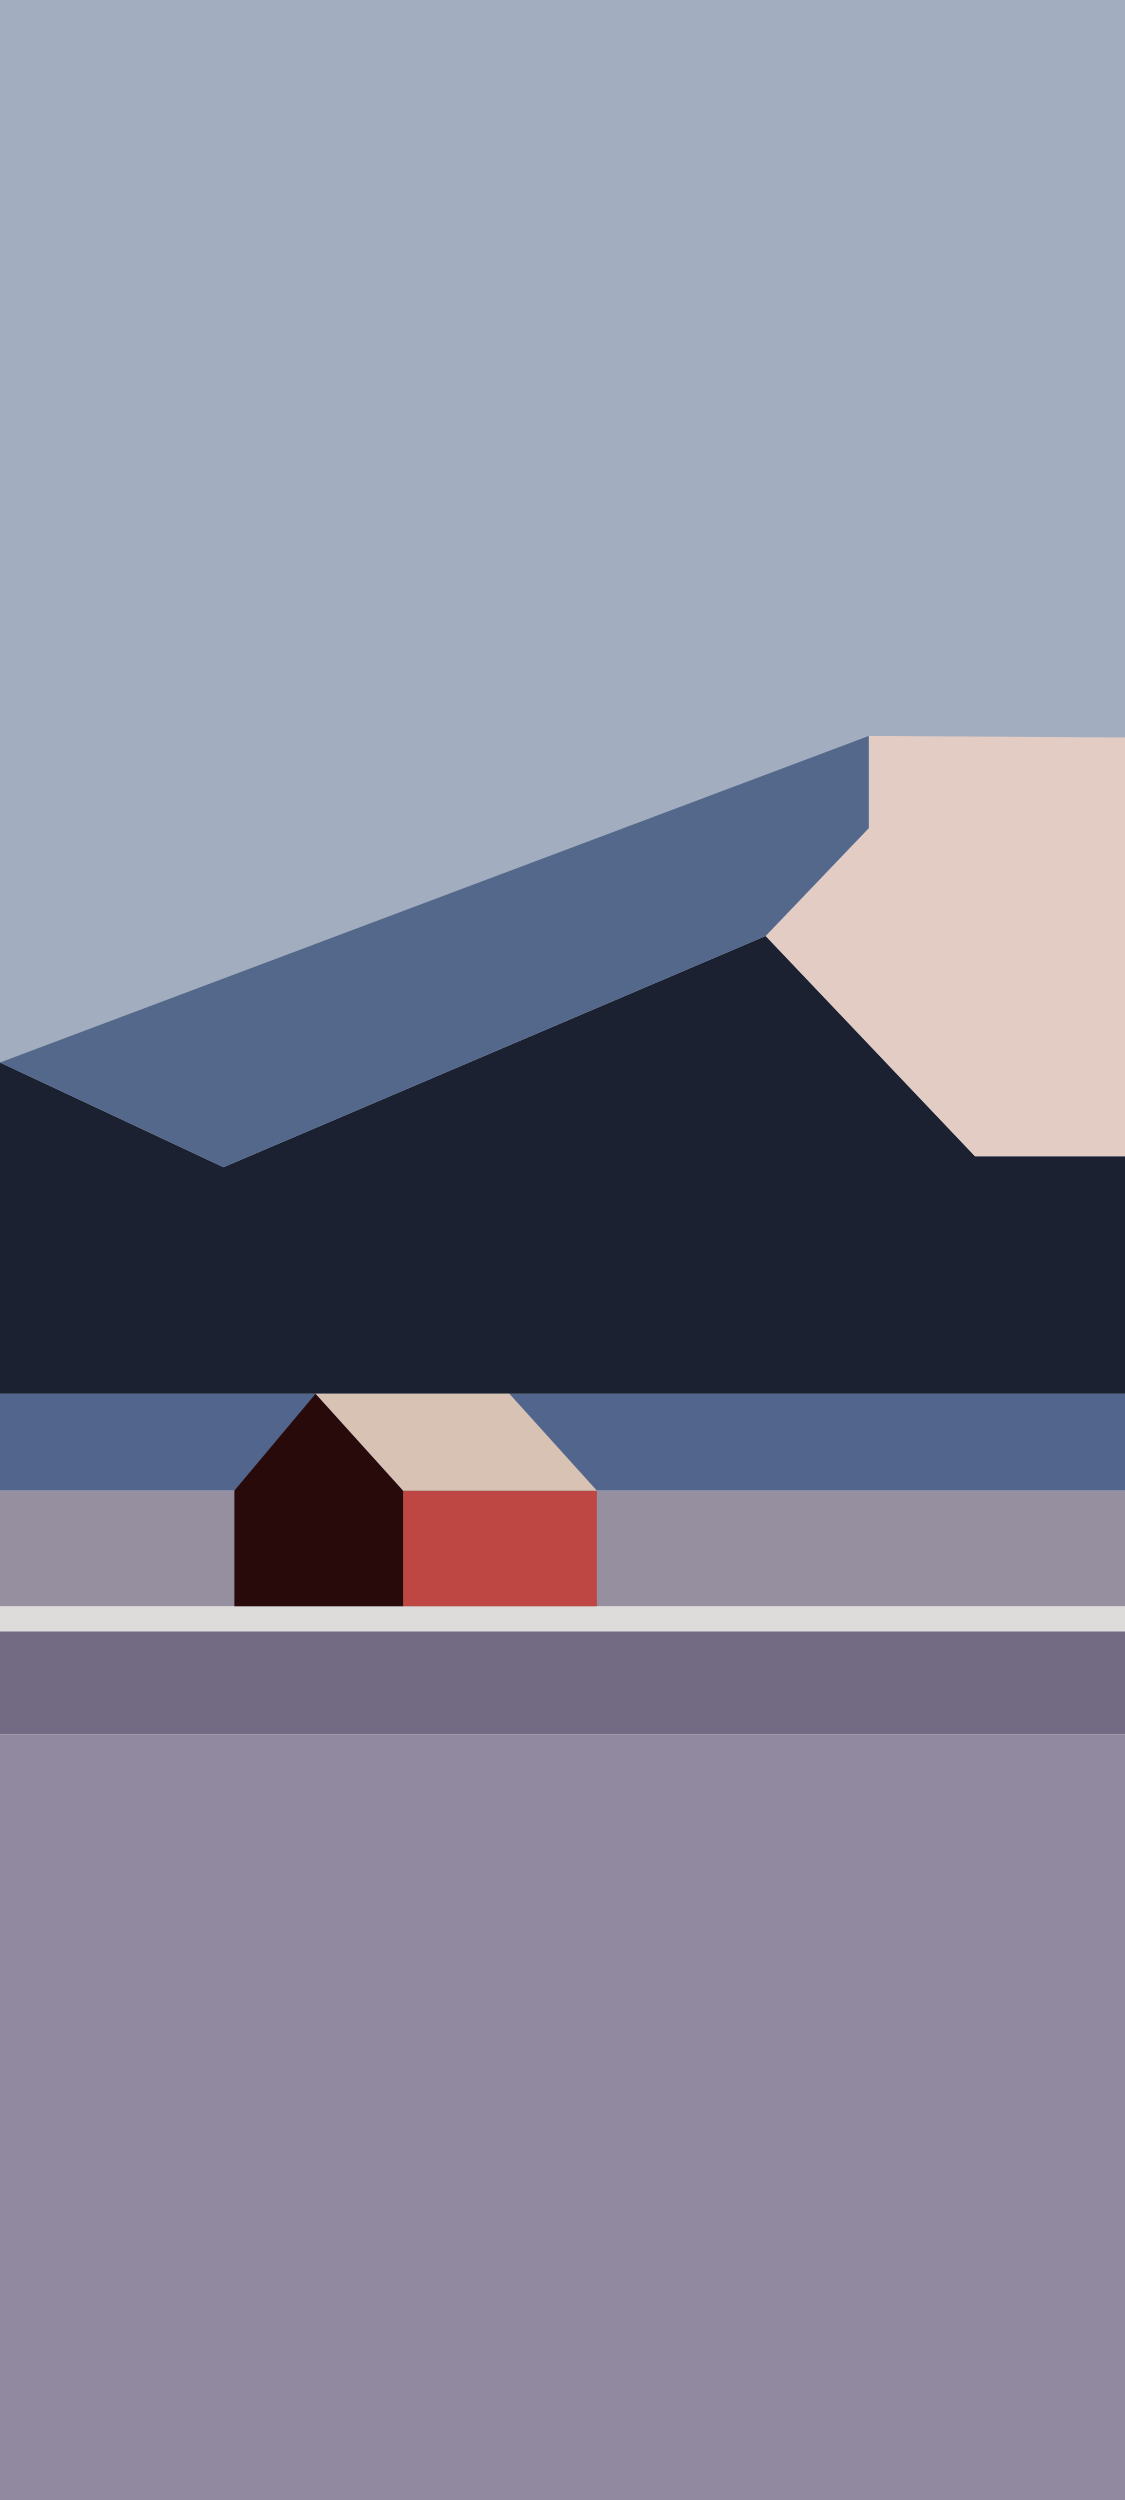
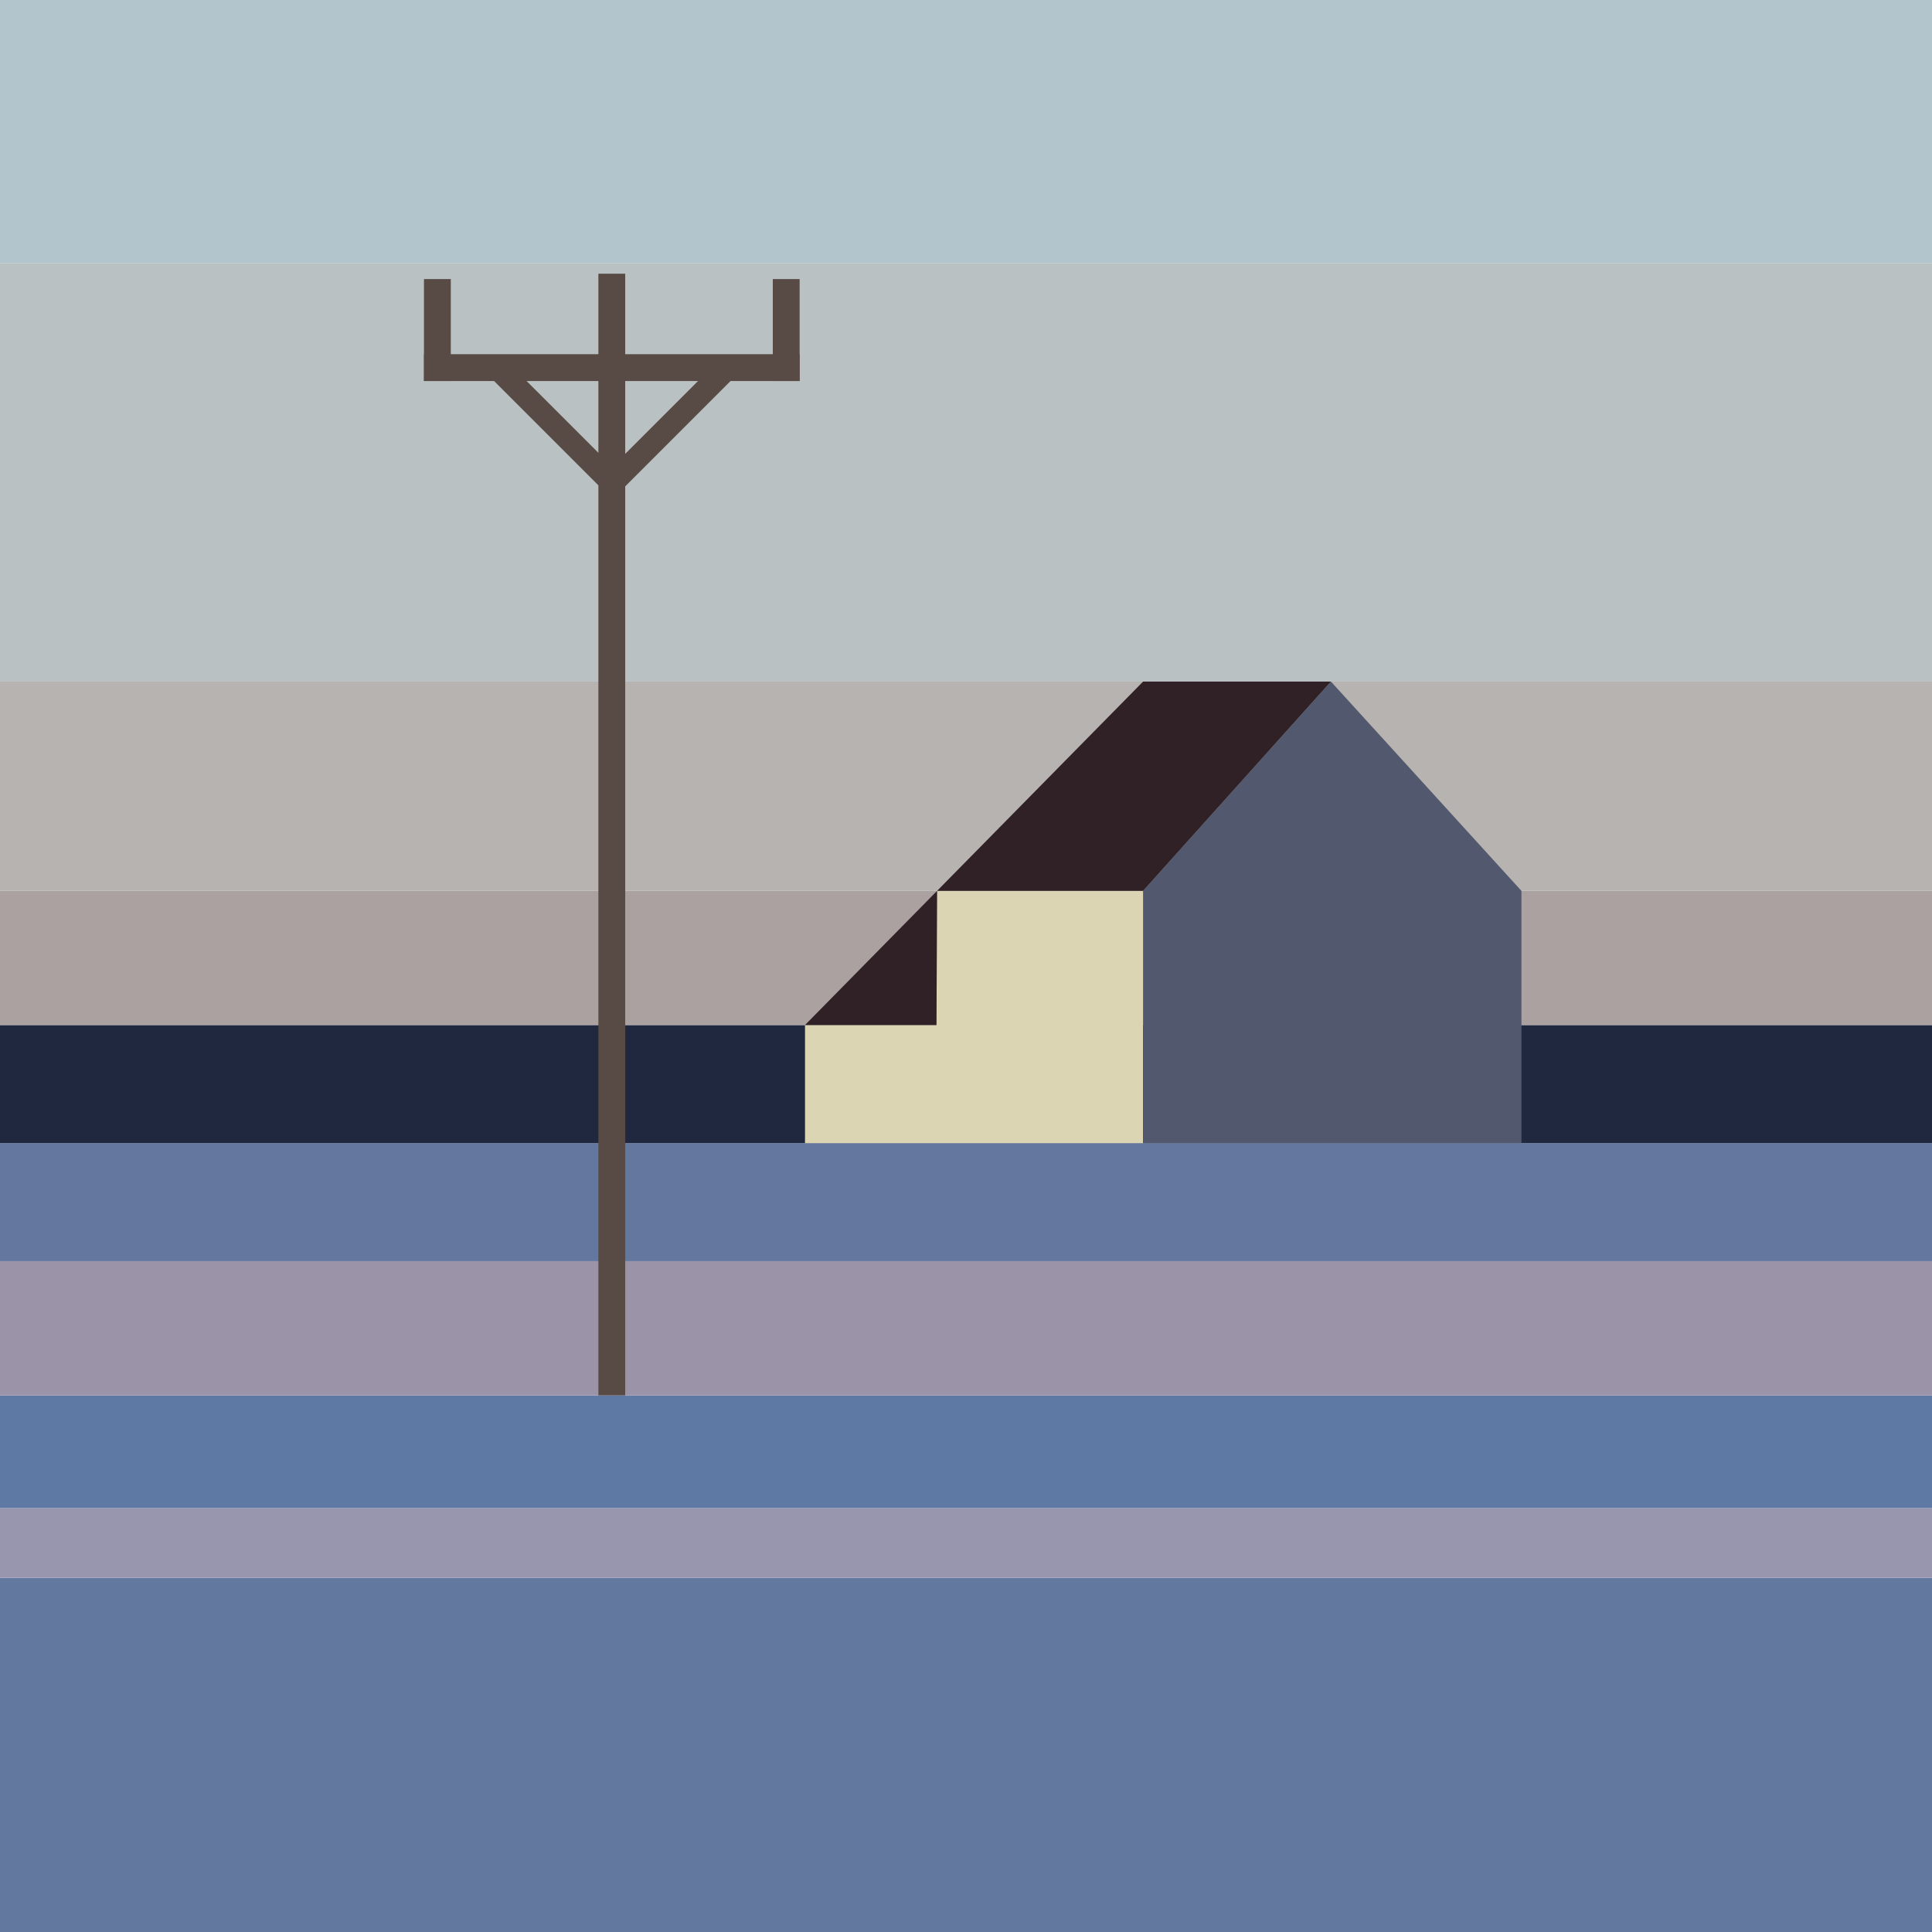
- <svg xmlns="http://www.w3.org/2000/svg" width="360" height="800" viewBox="0 0 360 800" fill="none">
-   <g clip-path="url(#clip0_2_24)">
-     <rect width="360" height="800" fill="white" />
-     <rect y="555" width="360" height="245" fill="#9189A0" />
-     <rect y="522" width="360" height="33" fill="#736B83" />
-     <rect y="514" width="360" height="8" fill="#DDDCDA" />
-     <rect y="477" width="360" height="37" fill="#968F9F" />
-     <rect y="446" width="360" height="31" fill="#52658D" />
-     <rect width="360" height="446" fill="#A2ADBF" />
-     <path d="M0 340L71.5 373.5L245 299.5L312 370H360V446H0V340Z" fill="#1B2131" />
-     <path d="M312 370L245 299.5L278 265V235.5L360 236V370H312Z" fill="#E3CCC4" />
-     <path d="M71.5 373.5L0 340L278 235.5V265L245 299.5L71.5 373.5Z" fill="#53688A" />
-     <rect x="129" y="477" width="62" height="37" fill="#BE4743" />
-     <path d="M75 477L101 446L129 477V514H75V477Z" fill="#280A0A" />
-     <path d="M101 446L129 477H191L163 446H101Z" fill="#D8C2B3" />
+ <svg xmlns="http://www.w3.org/2000/svg" width="360" height="360" viewBox="0 0 360 360" fill="none">
+   <g clip-path="url(#clip0_7_30)">
+     <rect width="360" height="360" fill="white" />
+     <rect y="294" width="360" height="286" fill="#62789F" />
+     <rect y="281" width="360" height="13" fill="#9896AE" />
+     <rect y="260" width="360" height="21" fill="#5E79A4" />
+     <rect y="235" width="360" height="25" fill="#9B94A9" />
+     <rect y="213" width="360" height="22" fill="#64779F" />
+     <rect y="191" width="360" height="22" fill="#1F283E" />
+     <rect y="166" width="360" height="25" fill="#ABA1A0" />
+     <rect y="127" width="360" height="39" fill="#B7B3B0" />
+     <rect y="49" width="360" height="78" fill="#B9C1C3" />
+     <rect y="-220" width="360" height="269" fill="#B2C5CC" />
+     <path d="M111.5 51H116.5V260H111.5V51Z" fill="#584B45" />
+     <path d="M79 66H149V71H79V66Z" fill="#584B45" />
+     <path d="M79 52H84V71H79V52Z" fill="#584B45" />
+     <path d="M144 52H149V71H144V52Z" fill="#584B45" />
+     <path d="M91.601 70.536L94.629 67.508L115.587 88.465L112.558 91.494L91.601 70.536Z" fill="#584B45" />
+     <path d="M136.587 70.536L133.558 67.508L112.601 88.465L115.629 91.494L136.587 70.536Z" fill="#584B45" />
+     <path d="M213 213V166H174.609L174.5 191H150V213H213Z" fill="#DBD5B3" />
+     <path d="M213 213V166L248 127L283.5 166V213H213Z" fill="#52586E" />
+     <path d="M174.5 191H150L174.609 166L174.5 191Z" fill="#302126" />
+     <path d="M213 166H174.609L213 127H248L213 166Z" fill="#302126" />
  </g>
  <defs>
-     <clipPath id="clip0_2_24">
-       <rect width="360" height="800" fill="white" />
+     <clipPath id="clip0_7_30">
+       <rect width="360" height="360" fill="white" />
    </clipPath>
  </defs>
</svg>
